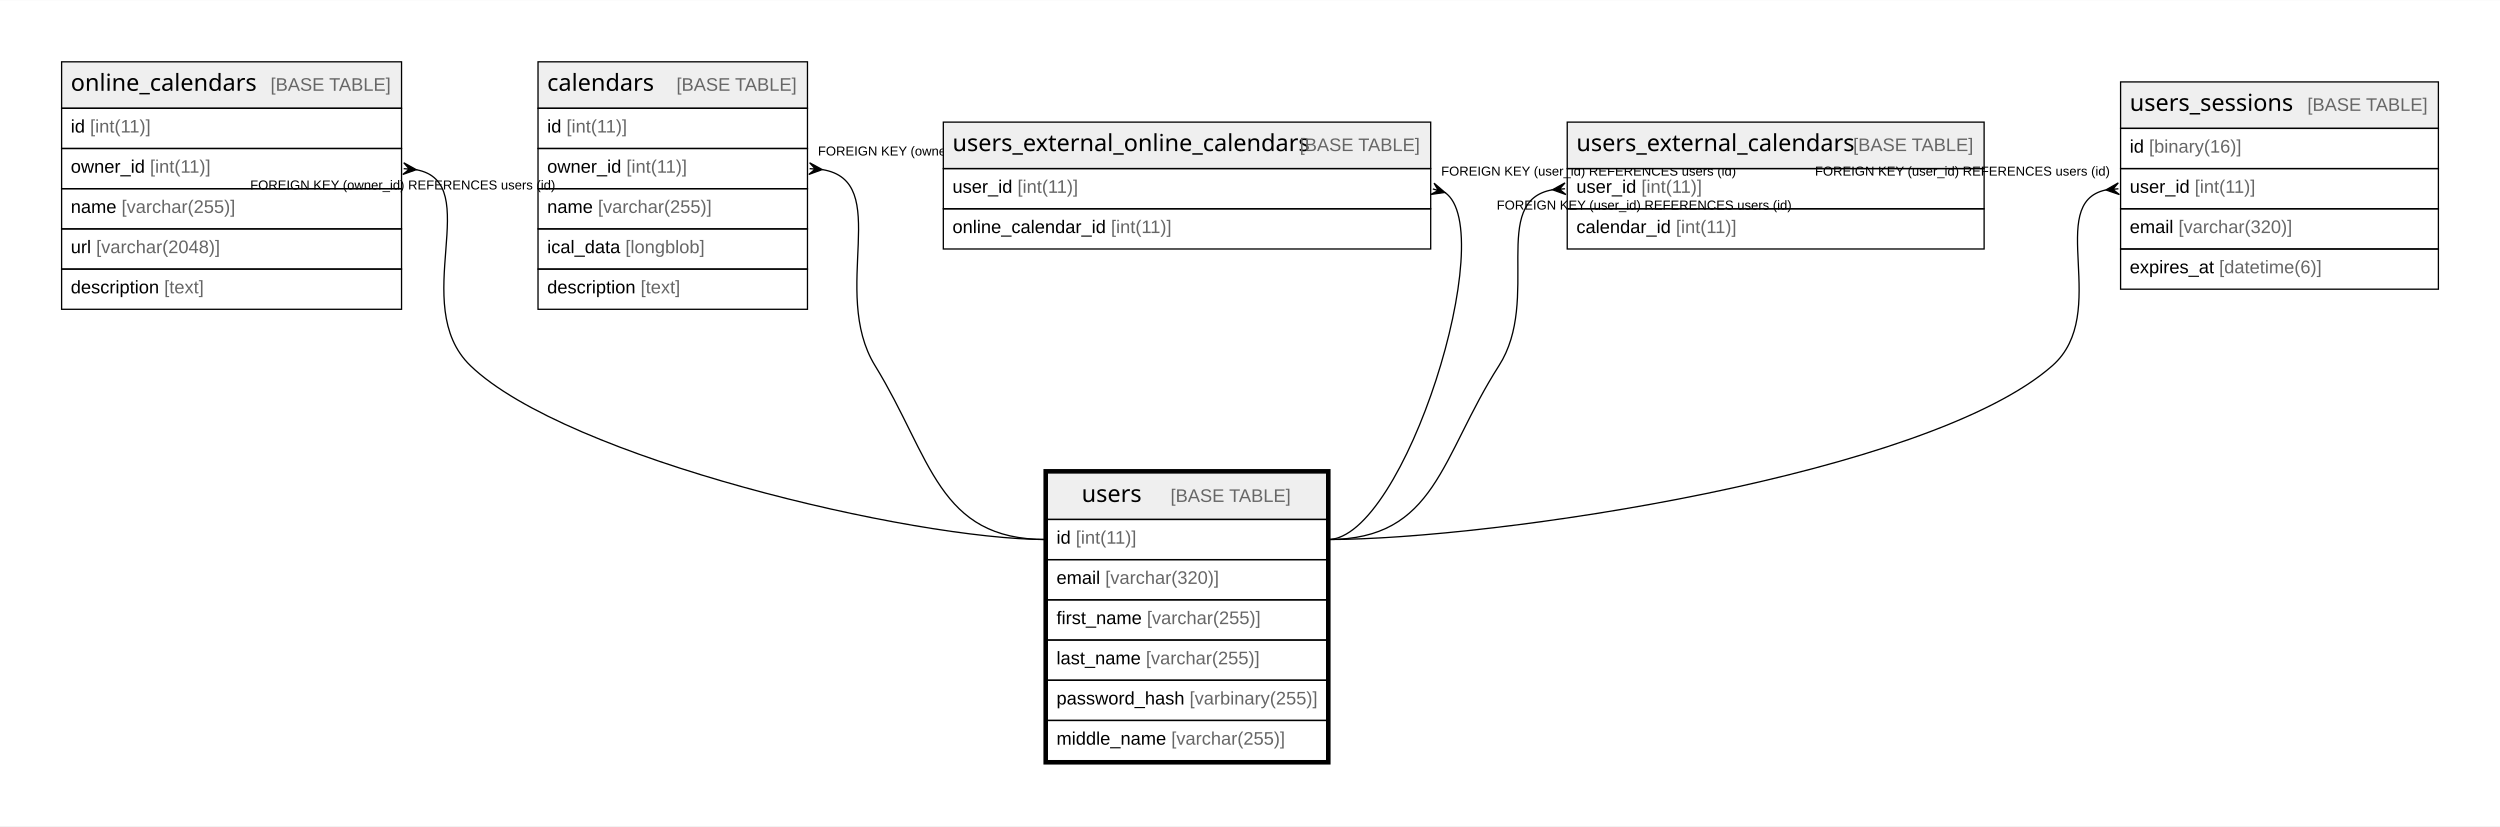
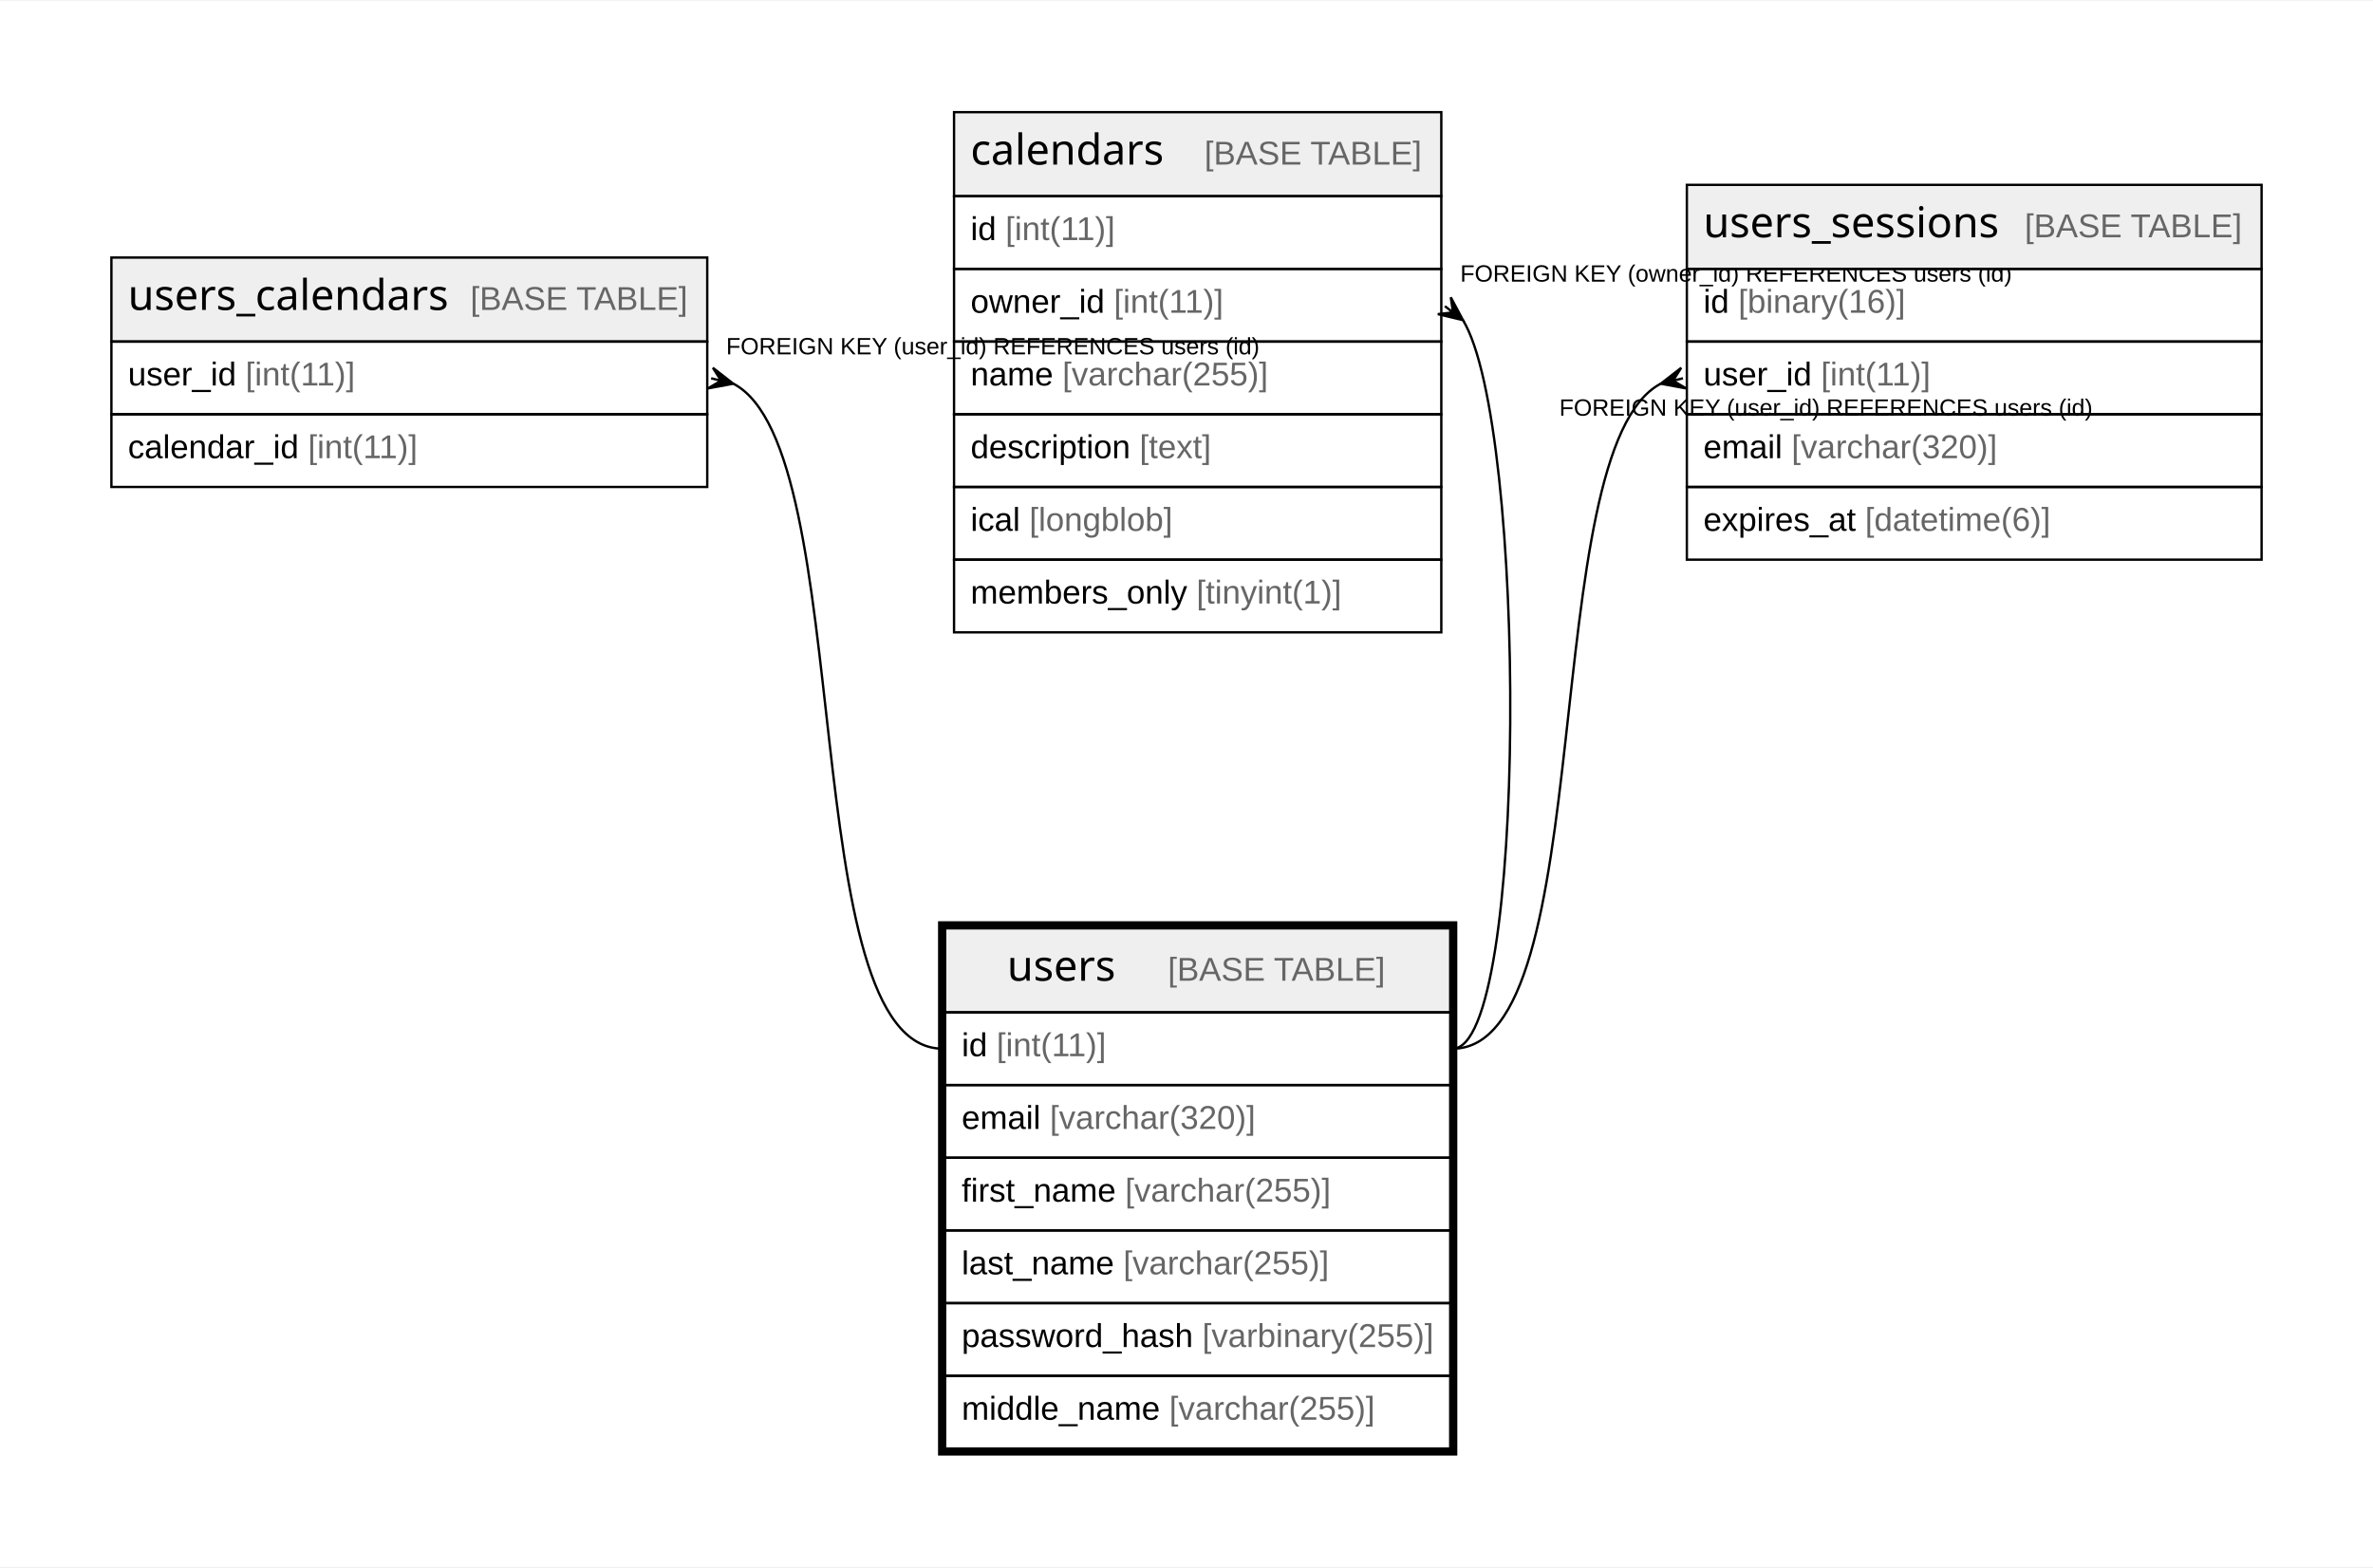
- <svg xmlns="http://www.w3.org/2000/svg" width="1915pt" height="633pt" viewBox="0.00 0.00 1915.36 632.80">
-   <g id="graph0" class="graph" transform="scale(1 1) rotate(0) translate(4 628.8)">
-     <polygon fill="white" stroke="none" points="-4,4 -4,-628.8 1911.36,-628.8 1911.36,4 -4,4" />
+ <svg xmlns="http://www.w3.org/2000/svg" width="1005pt" height="664pt" viewBox="0.00 0.00 1005.37 663.60">
+   <g id="graph0" class="graph" transform="scale(1 1) rotate(0) translate(4 659.6)">
+     <polygon fill="white" stroke="none" points="-4,4 -4,-659.6 1001.37,-659.6 1001.37,4 -4,4" />
    <g id="node1" class="node">
-       <polygon fill="#efefef" stroke="none" points="798.42,-231 798.42,-266.6 1012.41,-266.6 1012.41,-231 798.42,-231" />
-       <polygon fill="none" stroke="black" points="798.42,-231 798.42,-266.6 1012.41,-266.6 1012.41,-231 798.42,-231" />
-       <text text-anchor="start" x="824.68" y="-244.4" font-family="Arial Bold" font-size="18.00">users</text>
-       <text text-anchor="start" x="861.67" y="-244.4" font-family="Arial" font-size="14.00">    </text>
-       <text text-anchor="start" x="892.79" y="-244.4" font-family="Arial" font-size="14.00" fill="#666666">[BASE TABLE]</text>
-       <polygon fill="none" stroke="black" points="798.42,-200.2 798.42,-231 1012.41,-231 1012.41,-200.2 798.42,-200.2" />
-       <text text-anchor="start" x="805.42" y="-212.4" font-family="Arial" font-size="14.00">id </text>
-       <text text-anchor="start" x="820.21" y="-212.4" font-family="Arial" font-size="14.00" fill="#666666">[int(11)]</text>
-       <polygon fill="none" stroke="black" points="798.42,-169.4 798.42,-200.2 1012.41,-200.2 1012.41,-169.4 798.42,-169.4" />
-       <text text-anchor="start" x="805.42" y="-181.6" font-family="Arial" font-size="14.00">email </text>
-       <text text-anchor="start" x="842.77" y="-181.6" font-family="Arial" font-size="14.00" fill="#666666">[varchar(320)]</text>
-       <polygon fill="none" stroke="black" points="798.42,-138.6 798.42,-169.4 1012.41,-169.4 1012.41,-138.6 798.42,-138.6" />
-       <text text-anchor="start" x="805.42" y="-150.8" font-family="Arial" font-size="14.00">first_name </text>
-       <text text-anchor="start" x="874.67" y="-150.8" font-family="Arial" font-size="14.00" fill="#666666">[varchar(255)]</text>
-       <polygon fill="none" stroke="black" points="798.42,-107.8 798.42,-138.6 1012.41,-138.6 1012.41,-107.8 798.42,-107.8" />
-       <text text-anchor="start" x="805.42" y="-120" font-family="Arial" font-size="14.00">last_name </text>
-       <text text-anchor="start" x="873.91" y="-120" font-family="Arial" font-size="14.00" fill="#666666">[varchar(255)]</text>
-       <polygon fill="none" stroke="black" points="798.42,-77 798.42,-107.8 1012.41,-107.8 1012.41,-77 798.42,-77" />
-       <text text-anchor="start" x="805.42" y="-89.2" font-family="Arial" font-size="14.00">password_hash </text>
-       <text text-anchor="start" x="907.37" y="-89.2" font-family="Arial" font-size="14.00" fill="#666666">[varbinary(255)]</text>
-       <polygon fill="none" stroke="black" points="798.42,-46.2 798.42,-77 1012.41,-77 1012.41,-46.2 798.42,-46.2" />
-       <text text-anchor="start" x="805.42" y="-58.4" font-family="Arial" font-size="14.00">middle_name </text>
-       <text text-anchor="start" x="893.36" y="-58.4" font-family="Arial" font-size="14.00" fill="#666666">[varchar(255)]</text>
-       <polygon fill="none" stroke="black" stroke-width="3" points="796.92,-44.7 796.92,-268.1 1013.91,-268.1 1013.91,-44.7 796.92,-44.7" />
+       <polygon fill="#efefef" stroke="none" points="396.42,-231 396.42,-266.6 610.42,-266.6 610.42,-231 396.42,-231" />
+       <polygon fill="none" stroke="black" points="396.42,-231 396.42,-266.6 610.42,-266.6 610.42,-231 396.42,-231" />
+       <text text-anchor="start" x="422.68" y="-244.4" font-family="Arial Bold" font-size="18.00">users</text>
+       <text text-anchor="start" x="459.67" y="-244.4" font-family="Arial" font-size="14.00">    </text>
+       <text text-anchor="start" x="490.79" y="-244.4" font-family="Arial" font-size="14.00" fill="#666666">[BASE TABLE]</text>
+       <polygon fill="none" stroke="black" points="396.42,-200.2 396.42,-231 610.42,-231 610.42,-200.2 396.42,-200.2" />
+       <text text-anchor="start" x="403.42" y="-212.4" font-family="Arial" font-size="14.00">id </text>
+       <text text-anchor="start" x="418.21" y="-212.4" font-family="Arial" font-size="14.00" fill="#666666">[int(11)]</text>
+       <polygon fill="none" stroke="black" points="396.42,-169.4 396.42,-200.2 610.42,-200.2 610.42,-169.4 396.42,-169.4" />
+       <text text-anchor="start" x="403.42" y="-181.6" font-family="Arial" font-size="14.00">email </text>
+       <text text-anchor="start" x="440.77" y="-181.6" font-family="Arial" font-size="14.00" fill="#666666">[varchar(320)]</text>
+       <polygon fill="none" stroke="black" points="396.42,-138.6 396.42,-169.4 610.42,-169.4 610.42,-138.6 396.42,-138.6" />
+       <text text-anchor="start" x="403.42" y="-150.8" font-family="Arial" font-size="14.00">first_name </text>
+       <text text-anchor="start" x="472.67" y="-150.8" font-family="Arial" font-size="14.00" fill="#666666">[varchar(255)]</text>
+       <polygon fill="none" stroke="black" points="396.42,-107.8 396.42,-138.6 610.42,-138.6 610.42,-107.8 396.42,-107.8" />
+       <text text-anchor="start" x="403.42" y="-120" font-family="Arial" font-size="14.00">last_name </text>
+       <text text-anchor="start" x="471.91" y="-120" font-family="Arial" font-size="14.00" fill="#666666">[varchar(255)]</text>
+       <polygon fill="none" stroke="black" points="396.42,-77 396.42,-107.8 610.42,-107.8 610.42,-77 396.42,-77" />
+       <text text-anchor="start" x="403.42" y="-89.2" font-family="Arial" font-size="14.00">password_hash </text>
+       <text text-anchor="start" x="505.37" y="-89.2" font-family="Arial" font-size="14.00" fill="#666666">[varbinary(255)]</text>
+       <polygon fill="none" stroke="black" points="396.42,-46.2 396.42,-77 610.42,-77 610.42,-46.2 396.42,-46.2" />
+       <text text-anchor="start" x="403.42" y="-58.4" font-family="Arial" font-size="14.00">middle_name </text>
+       <text text-anchor="start" x="491.36" y="-58.4" font-family="Arial" font-size="14.00" fill="#666666">[varchar(255)]</text>
+       <polygon fill="none" stroke="black" stroke-width="3" points="394.92,-44.7 394.92,-268.1 611.92,-268.1 611.92,-44.7 394.92,-44.7" />
    </g>
    <g id="node2" class="node">
-       <polygon fill="#efefef" stroke="none" points="43.2,-546 43.2,-581.6 303.64,-581.6 303.64,-546 43.2,-546" />
-       <polygon fill="none" stroke="black" points="43.2,-546 43.2,-581.6 303.64,-581.6 303.64,-546 43.2,-546" />
-       <text text-anchor="start" x="50.2" y="-559.4" font-family="Arial Bold" font-size="18.00">online_calendars</text>
-       <text text-anchor="start" x="172.15" y="-559.4" font-family="Arial" font-size="14.00">    </text>
-       <text text-anchor="start" x="203.27" y="-559.4" font-family="Arial" font-size="14.00" fill="#666666">[BASE TABLE]</text>
-       <polygon fill="none" stroke="black" points="43.2,-515.2 43.2,-546 303.64,-546 303.64,-515.2 43.2,-515.2" />
-       <text text-anchor="start" x="50.2" y="-527.4" font-family="Arial" font-size="14.00">id </text>
-       <text text-anchor="start" x="64.99" y="-527.4" font-family="Arial" font-size="14.00" fill="#666666">[int(11)]</text>
-       <polygon fill="none" stroke="black" points="43.2,-484.4 43.2,-515.2 303.64,-515.2 303.64,-484.4 43.2,-484.4" />
-       <text text-anchor="start" x="50.2" y="-496.6" font-family="Arial" font-size="14.00">owner_id </text>
-       <text text-anchor="start" x="110.9" y="-496.6" font-family="Arial" font-size="14.00" fill="#666666">[int(11)]</text>
-       <polygon fill="none" stroke="black" points="43.2,-453.6 43.2,-484.4 303.64,-484.4 303.64,-453.6 43.2,-453.6" />
-       <text text-anchor="start" x="50.2" y="-465.8" font-family="Arial" font-size="14.00">name </text>
-       <text text-anchor="start" x="89.11" y="-465.8" font-family="Arial" font-size="14.00" fill="#666666">[varchar(255)]</text>
-       <polygon fill="none" stroke="black" points="43.2,-422.8 43.2,-453.6 303.64,-453.6 303.64,-422.8 43.2,-422.8" />
-       <text text-anchor="start" x="50.2" y="-435" font-family="Arial" font-size="14.00">url </text>
-       <text text-anchor="start" x="69.65" y="-435" font-family="Arial" font-size="14.00" fill="#666666">[varchar(2048)]</text>
-       <polygon fill="none" stroke="black" points="43.2,-392 43.2,-422.8 303.64,-422.8 303.64,-392 43.2,-392" />
-       <text text-anchor="start" x="50.2" y="-404.2" font-family="Arial" font-size="14.00">description </text>
-       <text text-anchor="start" x="121.79" y="-404.2" font-family="Arial" font-size="14.00" fill="#666666">[text]</text>
+       <polygon fill="#efefef" stroke="none" points="43.2,-515.2 43.2,-550.8 295.64,-550.8 295.64,-515.2 43.2,-515.2" />
+       <polygon fill="none" stroke="black" points="43.2,-515.2 43.2,-550.8 295.64,-550.8 295.64,-515.2 43.2,-515.2" />
+       <text text-anchor="start" x="50.2" y="-528.6" font-family="Arial Bold" font-size="18.00">users_calendars</text>
+       <text text-anchor="start" x="164.15" y="-528.6" font-family="Arial" font-size="14.00">    </text>
+       <text text-anchor="start" x="195.27" y="-528.6" font-family="Arial" font-size="14.00" fill="#666666">[BASE TABLE]</text>
+       <polygon fill="none" stroke="black" points="43.2,-484.4 43.2,-515.2 295.64,-515.2 295.64,-484.4 43.2,-484.4" />
+       <text text-anchor="start" x="50.2" y="-496.6" font-family="Arial" font-size="14.00">user_id </text>
+       <text text-anchor="start" x="100.01" y="-496.6" font-family="Arial" font-size="14.00" fill="#666666">[int(11)]</text>
+       <polygon fill="none" stroke="black" points="43.2,-453.6 43.2,-484.4 295.64,-484.4 295.64,-453.6 43.2,-453.6" />
+       <text text-anchor="start" x="50.2" y="-465.8" font-family="Arial" font-size="14.00">calendar_id </text>
+       <text text-anchor="start" x="126.48" y="-465.8" font-family="Arial" font-size="14.00" fill="#666666">[int(11)]</text>
    </g>
    <g id="edge1" class="edge">
-       <path fill="none" stroke="black" d="M314.72,-498.97C368.51,-489.21 308.03,-395.43 356.42,-348.8 430.14,-277.76 695.05,-215.6 797.42,-215.6" />
-       <polygon fill="black" stroke="black" points="314.94,-498.96 304.6,-495.29 309.62,-499.39 305.3,-499.75 305.3,-499.75 305.3,-499.75 309.62,-499.39 305.34,-504.26 314.94,-498.96" />
-       <text text-anchor="start" x="187.67" y="-483.8" font-family="Arial" font-size="10.00">FOREIGN KEY (owner_id) REFERENCES users (id)</text>
+       <path fill="none" stroke="black" d="M306.73,-497.34C359.98,-469.57 332.22,-215.6 395.42,-215.6" />
+       <polygon fill="black" stroke="black" points="306.68,-497.35 295.9,-495.35 301.5,-498.62 297.29,-499.64 297.29,-499.64 297.29,-499.64 301.5,-498.62 298.03,-504.09 306.68,-497.35" />
+       <text text-anchor="start" x="303.64" y="-509.8" font-family="Arial" font-size="10.00">FOREIGN KEY (user_id) REFERENCES users (id)</text>
    </g>
    <g id="node3" class="node">
-       <polygon fill="#efefef" stroke="none" points="408.2,-546 408.2,-581.6 614.64,-581.6 614.64,-546 408.2,-546" />
-       <polygon fill="none" stroke="black" points="408.2,-546 408.2,-581.6 614.64,-581.6 614.64,-546 408.2,-546" />
-       <text text-anchor="start" x="415.2" y="-559.4" font-family="Arial Bold" font-size="18.00">calendars</text>
-       <text text-anchor="start" x="483.15" y="-559.4" font-family="Arial" font-size="14.00">    </text>
-       <text text-anchor="start" x="514.27" y="-559.4" font-family="Arial" font-size="14.00" fill="#666666">[BASE TABLE]</text>
-       <polygon fill="none" stroke="black" points="408.2,-515.2 408.2,-546 614.64,-546 614.64,-515.2 408.2,-515.2" />
-       <text text-anchor="start" x="415.2" y="-527.4" font-family="Arial" font-size="14.00">id </text>
-       <text text-anchor="start" x="429.98" y="-527.4" font-family="Arial" font-size="14.00" fill="#666666">[int(11)]</text>
-       <polygon fill="none" stroke="black" points="408.2,-484.4 408.2,-515.2 614.64,-515.2 614.64,-484.4 408.2,-484.4" />
-       <text text-anchor="start" x="415.2" y="-496.6" font-family="Arial" font-size="14.00">owner_id </text>
-       <text text-anchor="start" x="475.9" y="-496.6" font-family="Arial" font-size="14.00" fill="#666666">[int(11)]</text>
-       <polygon fill="none" stroke="black" points="408.2,-453.6 408.2,-484.4 614.64,-484.4 614.64,-453.6 408.2,-453.6" />
-       <text text-anchor="start" x="415.2" y="-465.8" font-family="Arial" font-size="14.00">name </text>
-       <text text-anchor="start" x="454.11" y="-465.8" font-family="Arial" font-size="14.00" fill="#666666">[varchar(255)]</text>
-       <polygon fill="none" stroke="black" points="408.2,-422.8 408.2,-453.6 614.64,-453.6 614.64,-422.8 408.2,-422.8" />
-       <text text-anchor="start" x="415.2" y="-435" font-family="Arial" font-size="14.00">ical_data </text>
-       <text text-anchor="start" x="475.13" y="-435" font-family="Arial" font-size="14.00" fill="#666666">[longblob]</text>
-       <polygon fill="none" stroke="black" points="408.2,-392 408.2,-422.8 614.64,-422.8 614.64,-392 408.2,-392" />
-       <text text-anchor="start" x="415.2" y="-404.2" font-family="Arial" font-size="14.00">description </text>
-       <text text-anchor="start" x="486.79" y="-404.2" font-family="Arial" font-size="14.00" fill="#666666">[text]</text>
+       <polygon fill="#efefef" stroke="none" points="400.2,-576.8 400.2,-612.4 606.64,-612.4 606.64,-576.8 400.2,-576.8" />
+       <polygon fill="none" stroke="black" points="400.2,-576.8 400.2,-612.4 606.64,-612.4 606.64,-576.8 400.2,-576.8" />
+       <text text-anchor="start" x="407.2" y="-590.2" font-family="Arial Bold" font-size="18.00">calendars</text>
+       <text text-anchor="start" x="475.15" y="-590.2" font-family="Arial" font-size="14.00">    </text>
+       <text text-anchor="start" x="506.27" y="-590.2" font-family="Arial" font-size="14.00" fill="#666666">[BASE TABLE]</text>
+       <polygon fill="none" stroke="black" points="400.2,-546 400.2,-576.8 606.64,-576.8 606.64,-546 400.2,-546" />
+       <text text-anchor="start" x="407.2" y="-558.2" font-family="Arial" font-size="14.00">id </text>
+       <text text-anchor="start" x="421.98" y="-558.2" font-family="Arial" font-size="14.00" fill="#666666">[int(11)]</text>
+       <polygon fill="none" stroke="black" points="400.2,-515.2 400.2,-546 606.64,-546 606.64,-515.2 400.2,-515.2" />
+       <text text-anchor="start" x="407.2" y="-527.4" font-family="Arial" font-size="14.00">owner_id </text>
+       <text text-anchor="start" x="467.9" y="-527.4" font-family="Arial" font-size="14.00" fill="#666666">[int(11)]</text>
+       <polygon fill="none" stroke="black" points="400.2,-484.4 400.2,-515.2 606.64,-515.2 606.64,-484.4 400.2,-484.4" />
+       <text text-anchor="start" x="407.2" y="-496.6" font-family="Arial" font-size="14.00">name </text>
+       <text text-anchor="start" x="446.11" y="-496.6" font-family="Arial" font-size="14.00" fill="#666666">[varchar(255)]</text>
+       <polygon fill="none" stroke="black" points="400.2,-453.6 400.2,-484.4 606.64,-484.4 606.64,-453.6 400.2,-453.6" />
+       <text text-anchor="start" x="407.2" y="-465.8" font-family="Arial" font-size="14.00">description </text>
+       <text text-anchor="start" x="478.79" y="-465.8" font-family="Arial" font-size="14.00" fill="#666666">[text]</text>
+       <polygon fill="none" stroke="black" points="400.2,-422.8 400.2,-453.6 606.64,-453.6 606.64,-422.8 400.2,-422.8" />
+       <text text-anchor="start" x="407.2" y="-435" font-family="Arial" font-size="14.00">ical </text>
+       <text text-anchor="start" x="432.09" y="-435" font-family="Arial" font-size="14.00" fill="#666666">[longblob]</text>
+       <polygon fill="none" stroke="black" points="400.2,-392 400.2,-422.8 606.64,-422.8 606.64,-392 400.2,-392" />
+       <text text-anchor="start" x="407.2" y="-404.2" font-family="Arial" font-size="14.00">members_only </text>
+       <text text-anchor="start" x="502.9" y="-404.2" font-family="Arial" font-size="14.00" fill="#666666">[tinyint(1)]</text>
    </g>
    <g id="edge2" class="edge">
-       <path fill="none" stroke="black" d="M625.81,-499.06C680.69,-490.32 631.32,-405.95 666.42,-348.8 709.87,-278.04 714.39,-215.6 797.42,-215.6" />
-       <polygon fill="black" stroke="black" points="625.95,-499.05 615.65,-495.29 620.63,-499.44 616.31,-499.75 616.31,-499.75 616.31,-499.75 620.63,-499.44 616.3,-504.26 625.95,-499.05" />
-       <text text-anchor="start" x="622.64" y="-509.8" font-family="Arial" font-size="10.00">FOREIGN KEY (owner_id) REFERENCES users (id)</text>
+       <path fill="none" stroke="black" d="M615.8,-524.31C643.01,-479.91 643.48,-215.6 611.42,-215.6" />
+       <polygon fill="black" stroke="black" points="615.82,-524.29 605.16,-526.83 611.6,-527.55 608.17,-530.19 608.17,-530.19 608.17,-530.19 611.6,-527.55 610.66,-533.96 615.82,-524.29" />
+       <text text-anchor="start" x="614.64" y="-540.6" font-family="Arial" font-size="10.00">FOREIGN KEY (owner_id) REFERENCES users (id)</text>
    </g>
    <g id="node4" class="node">
-       <polygon fill="#efefef" stroke="none" points="718.72,-499.8 718.72,-535.4 1092.12,-535.4 1092.12,-499.8 718.72,-499.8" />
-       <polygon fill="none" stroke="black" points="718.72,-499.8 718.72,-535.4 1092.12,-535.4 1092.12,-499.8 718.72,-499.8" />
-       <text text-anchor="start" x="725.72" y="-513.2" font-family="Arial Bold" font-size="18.00">users_external_online_calendars</text>
-       <text text-anchor="start" x="960.63" y="-513.2" font-family="Arial" font-size="14.00">    </text>
-       <text text-anchor="start" x="991.74" y="-513.2" font-family="Arial" font-size="14.00" fill="#666666">[BASE TABLE]</text>
-       <polygon fill="none" stroke="black" points="718.72,-469 718.72,-499.8 1092.12,-499.8 1092.12,-469 718.72,-469" />
-       <text text-anchor="start" x="725.72" y="-481.2" font-family="Arial" font-size="14.00">user_id </text>
-       <text text-anchor="start" x="775.53" y="-481.2" font-family="Arial" font-size="14.00" fill="#666666">[int(11)]</text>
-       <polygon fill="none" stroke="black" points="718.72,-438.2 718.72,-469 1092.12,-469 1092.12,-438.2 718.72,-438.2" />
-       <text text-anchor="start" x="725.72" y="-450.4" font-family="Arial" font-size="14.00">online_calendar_id </text>
-       <text text-anchor="start" x="847.15" y="-450.4" font-family="Arial" font-size="14.00" fill="#666666">[int(11)]</text>
+       <polygon fill="#efefef" stroke="none" points="710.67,-546 710.67,-581.6 954.17,-581.6 954.17,-546 710.67,-546" />
+       <polygon fill="none" stroke="black" points="710.67,-546 710.67,-581.6 954.17,-581.6 954.17,-546 710.67,-546" />
+       <text text-anchor="start" x="717.67" y="-559.4" font-family="Arial Bold" font-size="18.00">users_sessions</text>
+       <text text-anchor="start" x="822.68" y="-559.4" font-family="Arial" font-size="14.00">    </text>
+       <text text-anchor="start" x="853.79" y="-559.4" font-family="Arial" font-size="14.00" fill="#666666">[BASE TABLE]</text>
+       <polygon fill="none" stroke="black" points="710.67,-515.2 710.67,-546 954.17,-546 954.17,-515.2 710.67,-515.2" />
+       <text text-anchor="start" x="717.67" y="-527.4" font-family="Arial" font-size="14.00">id </text>
+       <text text-anchor="start" x="732.46" y="-527.4" font-family="Arial" font-size="14.00" fill="#666666">[binary(16)]</text>
+       <polygon fill="none" stroke="black" points="710.67,-484.4 710.67,-515.2 954.17,-515.2 954.17,-484.4 710.67,-484.4" />
+       <text text-anchor="start" x="717.67" y="-496.6" font-family="Arial" font-size="14.00">user_id </text>
+       <text text-anchor="start" x="767.48" y="-496.6" font-family="Arial" font-size="14.00" fill="#666666">[int(11)]</text>
+       <polygon fill="none" stroke="black" points="710.67,-453.6 710.67,-484.4 954.17,-484.4 954.17,-453.6 710.67,-453.6" />
+       <text text-anchor="start" x="717.67" y="-465.8" font-family="Arial" font-size="14.00">email </text>
+       <text text-anchor="start" x="755.02" y="-465.8" font-family="Arial" font-size="14.00" fill="#666666">[varchar(320)]</text>
+       <polygon fill="none" stroke="black" points="710.67,-422.8 710.67,-453.6 954.17,-453.6 954.17,-422.8 710.67,-422.8" />
+       <text text-anchor="start" x="717.67" y="-435" font-family="Arial" font-size="14.00">expires_at </text>
+       <text text-anchor="start" x="786.16" y="-435" font-family="Arial" font-size="14.00" fill="#666666">[datetime(6)]</text>
    </g>
    <g id="edge3" class="edge">
-       <path fill="none" stroke="black" d="M1102.91,-481.56C1145.83,-452.84 1071.95,-215.6 1013.41,-215.6" />
-       <polygon fill="black" stroke="black" points="1103.04,-481.52 1092.18,-479.98 1097.92,-483.01 1093.76,-484.21 1093.76,-484.21 1093.76,-484.21 1097.92,-483.01 1094.69,-488.63 1103.04,-481.52" />
-       <text text-anchor="start" x="1100.12" y="-494.4" font-family="Arial" font-size="10.00">FOREIGN KEY (user_id) REFERENCES users (id)</text>
-     </g>
-     <g id="node5" class="node">
-       <polygon fill="#efefef" stroke="none" points="1196.72,-499.8 1196.72,-535.4 1516.12,-535.4 1516.12,-499.8 1196.72,-499.8" />
-       <polygon fill="none" stroke="black" points="1196.72,-499.8 1196.72,-535.4 1516.12,-535.4 1516.12,-499.8 1196.72,-499.8" />
-       <text text-anchor="start" x="1203.72" y="-513.2" font-family="Arial Bold" font-size="18.00">users_external_calendars</text>
-       <text text-anchor="start" x="1384.63" y="-513.2" font-family="Arial" font-size="14.00">    </text>
-       <text text-anchor="start" x="1415.75" y="-513.2" font-family="Arial" font-size="14.00" fill="#666666">[BASE TABLE]</text>
-       <polygon fill="none" stroke="black" points="1196.72,-469 1196.72,-499.8 1516.12,-499.8 1516.12,-469 1196.72,-469" />
-       <text text-anchor="start" x="1203.72" y="-481.2" font-family="Arial" font-size="14.00">user_id </text>
-       <text text-anchor="start" x="1253.52" y="-481.2" font-family="Arial" font-size="14.00" fill="#666666">[int(11)]</text>
-       <polygon fill="none" stroke="black" points="1196.72,-438.2 1196.72,-469 1516.12,-469 1516.12,-438.2 1196.72,-438.2" />
-       <text text-anchor="start" x="1203.72" y="-450.4" font-family="Arial" font-size="14.00">calendar_id </text>
-       <text text-anchor="start" x="1279.99" y="-450.4" font-family="Arial" font-size="14.00" fill="#666666">[int(11)]</text>
-     </g>
-     <g id="edge4" class="edge">
-       <path fill="none" stroke="black" d="M1185.51,-483.58C1136.61,-474.96 1177.12,-399.89 1144.42,-348.8 1099.65,-278.87 1096.45,-215.6 1013.41,-215.6" />
-       <polygon fill="black" stroke="black" points="1185.42,-483.58 1195.03,-488.86 1190.73,-484 1195.05,-484.35 1195.05,-484.35 1195.05,-484.35 1190.73,-484 1195.74,-479.89 1185.42,-483.58" />
-       <text text-anchor="start" x="1142.68" y="-468.4" font-family="Arial" font-size="10.00">FOREIGN KEY (user_id) REFERENCES users (id)</text>
-     </g>
-     <g id="node6" class="node">
-       <polygon fill="#efefef" stroke="none" points="1620.67,-530.6 1620.67,-566.2 1864.16,-566.2 1864.16,-530.6 1620.67,-530.6" />
-       <polygon fill="none" stroke="black" points="1620.67,-530.6 1620.67,-566.2 1864.16,-566.2 1864.16,-530.6 1620.67,-530.6" />
-       <text text-anchor="start" x="1627.67" y="-544" font-family="Arial Bold" font-size="18.00">users_sessions</text>
-       <text text-anchor="start" x="1732.68" y="-544" font-family="Arial" font-size="14.00">    </text>
-       <text text-anchor="start" x="1763.79" y="-544" font-family="Arial" font-size="14.00" fill="#666666">[BASE TABLE]</text>
-       <polygon fill="none" stroke="black" points="1620.67,-499.8 1620.67,-530.6 1864.16,-530.6 1864.16,-499.8 1620.67,-499.8" />
-       <text text-anchor="start" x="1627.67" y="-512" font-family="Arial" font-size="14.00">id </text>
-       <text text-anchor="start" x="1642.46" y="-512" font-family="Arial" font-size="14.00" fill="#666666">[binary(16)]</text>
-       <polygon fill="none" stroke="black" points="1620.67,-469 1620.67,-499.8 1864.16,-499.8 1864.16,-469 1620.67,-469" />
-       <text text-anchor="start" x="1627.67" y="-481.2" font-family="Arial" font-size="14.00">user_id </text>
-       <text text-anchor="start" x="1677.48" y="-481.2" font-family="Arial" font-size="14.00" fill="#666666">[int(11)]</text>
-       <polygon fill="none" stroke="black" points="1620.67,-438.2 1620.67,-469 1864.16,-469 1864.16,-438.2 1620.67,-438.2" />
-       <text text-anchor="start" x="1627.67" y="-450.4" font-family="Arial" font-size="14.00">email </text>
-       <text text-anchor="start" x="1665.02" y="-450.4" font-family="Arial" font-size="14.00" fill="#666666">[varchar(320)]</text>
-       <polygon fill="none" stroke="black" points="1620.67,-407.4 1620.67,-438.2 1864.16,-438.2 1864.16,-407.4 1620.67,-407.4" />
-       <text text-anchor="start" x="1627.67" y="-419.6" font-family="Arial" font-size="14.00">expires_at </text>
-       <text text-anchor="start" x="1696.16" y="-419.6" font-family="Arial" font-size="14.00" fill="#666666">[datetime(6)]</text>
-     </g>
-     <g id="edge5" class="edge">
-       <path fill="none" stroke="black" d="M1609.3,-483.41C1562.29,-473.32 1613.82,-388.82 1568.42,-348.8 1473.27,-264.93 1140.25,-215.6 1013.41,-215.6" />
-       <polygon fill="black" stroke="black" points="1609.39,-483.42 1618.91,-488.85 1614.7,-483.92 1619.01,-484.34 1619.01,-484.34 1619.01,-484.34 1614.7,-483.92 1619.77,-479.89 1609.39,-483.42" />
-       <text text-anchor="start" x="1386.52" y="-494.4" font-family="Arial" font-size="10.00">FOREIGN KEY (user_id) REFERENCES users (id)</text>
+       <path fill="none" stroke="black" d="M699.59,-497.34C646.42,-469.57 674.59,-215.6 611.42,-215.6" />
+       <polygon fill="black" stroke="black" points="699.63,-497.35 708.28,-504.09 704.82,-498.62 709.02,-499.64 709.02,-499.64 709.02,-499.64 704.82,-498.62 710.41,-495.35 699.63,-497.35" />
+       <text text-anchor="start" x="656.63" y="-483.8" font-family="Arial" font-size="10.00">FOREIGN KEY (user_id) REFERENCES users (id)</text>
    </g>
  </g>
</svg>
